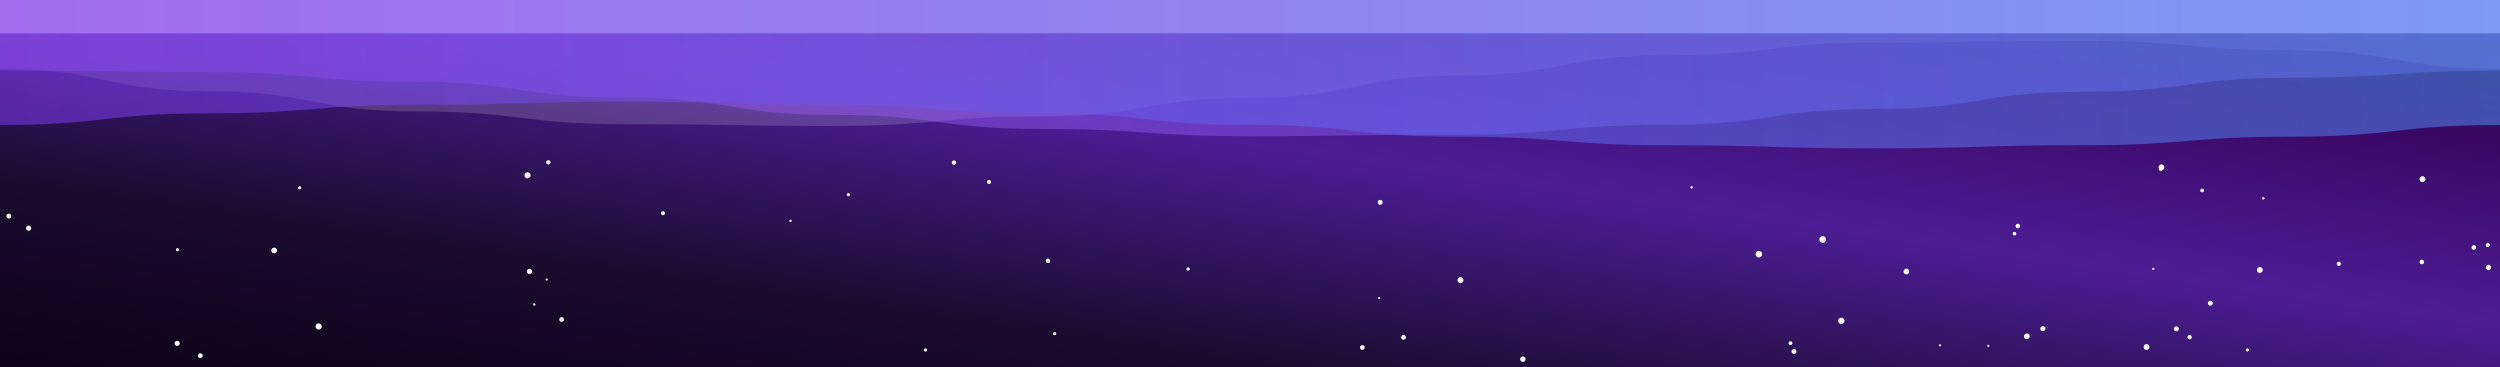
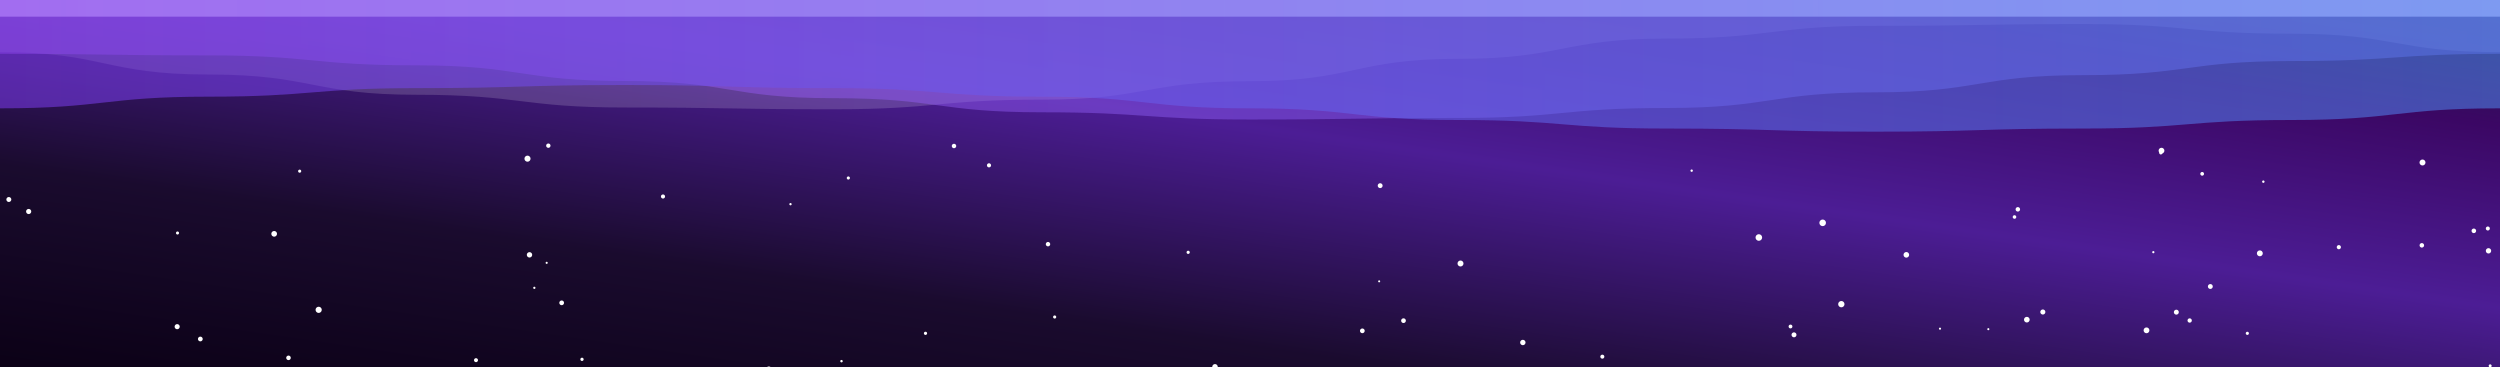
<svg xmlns="http://www.w3.org/2000/svg" width="100%" viewBox="0 0 1500 220" preserveAspectRatio="none">
  <defs>
    <linearGradient id="galaxyBg" x1="0%" y1="0%" x2="100%" y2="100%">
      <stop offset="0%" stop-color="#0a0014" />
      <stop offset="30%" stop-color="#1a0b2e" />
      <stop offset="60%" stop-color="#4c1d95" />
      <stop offset="85%" stop-color="#3b0764" />
      <stop offset="100%" stop-color="#1e1b4b" />
    </linearGradient>
    <linearGradient id="waveA" x1="0%" y1="0%" x2="100%" y2="0%">
      <stop offset="0%" stop-color="#7C3AED" stop-opacity="0.55" />
      <stop offset="100%" stop-color="#22D3EE" stop-opacity="0.55" />
    </linearGradient>
    <linearGradient id="waveB" x1="0%" y1="0%" x2="100%" y2="0%">
      <stop offset="0%" stop-color="#a855f7" stop-opacity="0.45" />
      <stop offset="100%" stop-color="#3B82F6" stop-opacity="0.45" />
    </linearGradient>
    <linearGradient id="waveC" x1="0%" y1="0%" x2="100%" y2="0%">
      <stop offset="0%" stop-color="#ffffff" stop-opacity="0.15" />
      <stop offset="100%" stop-color="#c4b5fd" stop-opacity="0.25" />
    </linearGradient>
  </defs>
-   <g transform="translate(0,240) scale(1,-1)">
+   <g transform="translate(0,230) scale(1,-1)">
    <rect x="0" y="0" width="1500" height="220" fill="url(#galaxyBg)" />
    <g>
      <circle cx="959.1" cy="3.6" r="0.99" fill="#ffffff">
        <animate attributeName="opacity" values="0.15;1;0.15" dur="2.34s" begin="2.21s" repeatCount="indefinite" />
      </circle>
      <circle cx="1015.0" cy="127.6" r="0.72" fill="#ffffff">
        <animate attributeName="opacity" values="0.15;1;0.15" dur="2.81s" begin="0.09s" repeatCount="indefinite" />
      </circle>
      <circle cx="328.0" cy="72.3" r="0.64" fill="#ffffff">
        <animate attributeName="opacity" values="0.15;1;0.15" dur="2.28s" begin="1.95s" repeatCount="indefinite" />
      </circle>
      <circle cx="817.4" cy="31.5" r="1.42" fill="#ffffff">
        <animate attributeName="opacity" values="0.15;1;0.15" dur="3.74s" begin="0.02s" repeatCount="indefinite" />
      </circle>
      <circle cx="1208.7" cy="99.8" r="1.08" fill="#ffffff">
        <animate attributeName="opacity" values="0.15;1;0.15" dur="2.17s" begin="2.87s" repeatCount="indefinite" />
      </circle>
      <circle cx="504.9" cy="13.3" r="0.74" fill="#ffffff">
        <animate attributeName="opacity" values="0.15;1;0.15" dur="3.83s" begin="1.81s" repeatCount="indefinite" />
      </circle>
      <circle cx="1210.7" cy="104.4" r="1.35" fill="#ffffff">
        <animate attributeName="opacity" values="0.15;1;0.15" dur="4.14s" begin="1.14s" repeatCount="indefinite" />
      </circle>
      <circle cx="828.1" cy="118.6" r="1.47" fill="#ffffff">
        <animate attributeName="opacity" values="0.15;1;0.15" dur="3.87s" begin="1.73s" repeatCount="indefinite" />
      </circle>
      <circle cx="1056.9" cy="6.6" r="0.92" fill="#ffffff">
        <animate attributeName="opacity" values="0.15;1;0.15" dur="2.49s" begin="0.24s" repeatCount="indefinite" />
      </circle>
      <circle cx="349.2" cy="14.4" r="0.99" fill="#ffffff">
        <animate attributeName="opacity" values="0.15;1;0.15" dur="3.33s" begin="1.09s" repeatCount="indefinite" />
      </circle>
      <circle cx="555.3" cy="30.0" r="0.97" fill="#ffffff">
        <animate attributeName="opacity" values="0.15;1;0.15" dur="4.05s" begin="1.94s" repeatCount="indefinite" />
      </circle>
      <circle cx="913.7" cy="24.5" r="1.62" fill="#ffffff">
        <animate attributeName="opacity" values="0.15;1;0.15" dur="2.19s" begin="1.14s" repeatCount="indefinite" />
      </circle>
      <circle cx="1484.3" cy="91.5" r="1.38" fill="#ffffff">
        <animate attributeName="opacity" values="0.15;1;0.15" dur="3.44s" begin="2.53s" repeatCount="indefinite" />
      </circle>
      <circle cx="1164.0" cy="32.8" r="0.64" fill="#ffffff">
        <animate attributeName="opacity" values="0.15;1;0.15" dur="2.56s" begin="0.8s" repeatCount="indefinite" />
      </circle>
      <circle cx="316.5" cy="134.8" r="1.83" fill="#ffffff">
        <animate attributeName="opacity" values="0.15;1;0.15" dur="2.56s" begin="1.97s" repeatCount="indefinite" />
      </circle>
      <circle cx="593.4" cy="130.8" r="1.24" fill="#ffffff">
        <animate attributeName="opacity" values="0.15;1;0.15" dur="2.44s" begin="0.74s" repeatCount="indefinite" />
      </circle>
      <circle cx="842.1" cy="37.6" r="1.42" fill="#ffffff">
        <animate attributeName="opacity" values="0.15;1;0.15" dur="3.95s" begin="1.2s" repeatCount="indefinite" />
      </circle>
      <circle cx="329.0" cy="142.6" r="1.31" fill="#ffffff">
        <animate attributeName="opacity" values="0.15;1;0.15" dur="2.02s" begin="0.14s" repeatCount="indefinite" />
      </circle>
      <circle cx="164.5" cy="89.7" r="1.71" fill="#ffffff">
        <animate attributeName="opacity" values="0.15;1;0.15" dur="2.81s" begin="0.19s" repeatCount="indefinite" />
      </circle>
      <circle cx="572.4" cy="142.4" r="1.34" fill="#ffffff">
        <animate attributeName="opacity" values="0.15;1;0.15" dur="4.13s" begin="2.58s" repeatCount="indefinite" />
      </circle>
      <circle cx="17.2" cy="103.1" r="1.55" fill="#ffffff">
        <animate attributeName="opacity" values="0.15;1;0.15" dur="3.09s" begin="0.8s" repeatCount="indefinite" />
      </circle>
      <circle cx="961.4" cy="16.0" r="1.21" fill="#ffffff">
        <animate attributeName="opacity" values="0.15;1;0.15" dur="2.89s" begin="2.86s" repeatCount="indefinite" />
      </circle>
      <circle cx="1313.8" cy="37.7" r="1.3" fill="#ffffff">
        <animate attributeName="opacity" values="0.15;1;0.15" dur="2.23s" begin="2.74s" repeatCount="indefinite" />
      </circle>
      <circle cx="1305.8" cy="42.7" r="1.49" fill="#ffffff">
        <animate attributeName="opacity" values="0.15;1;0.15" dur="3.26s" begin="0.46s" repeatCount="indefinite" />
      </circle>
      <circle cx="1143.8" cy="77.1" r="1.69" fill="#ffffff">
        <animate attributeName="opacity" values="0.15;1;0.15" dur="3.07s" begin="0.0s" repeatCount="indefinite" />
      </circle>
      <circle cx="486.2" cy="2.8" r="1.9" fill="#ffffff">
        <animate attributeName="opacity" values="0.15;1;0.15" dur="3.91s" begin="2.49s" repeatCount="indefinite" />
      </circle>
      <circle cx="461.3" cy="8.3" r="1.83" fill="#ffffff">
        <animate attributeName="opacity" values="0.15;1;0.15" dur="4.07s" begin="0.26s" repeatCount="indefinite" />
      </circle>
      <circle cx="729.0" cy="9.9" r="1.66" fill="#ffffff">
        <animate attributeName="opacity" values="0.15;1;0.15" dur="3.64s" begin="0.39s" repeatCount="indefinite" />
      </circle>
      <circle cx="712.9" cy="78.6" r="0.97" fill="#ffffff">
        <animate attributeName="opacity" values="0.15;1;0.15" dur="3.89s" begin="1.27s" repeatCount="indefinite" />
      </circle>
      <circle cx="317.7" cy="77.1" r="1.62" fill="#ffffff">
        <animate attributeName="opacity" values="0.15;1;0.15" dur="2.28s" begin="0.94s" repeatCount="indefinite" />
      </circle>
      <circle cx="1492.7" cy="92.9" r="1.21" fill="#ffffff">
        <animate attributeName="opacity" values="0.15;1;0.15" dur="3.04s" begin="0.36s" repeatCount="indefinite" />
      </circle>
      <circle cx="337.0" cy="48.3" r="1.42" fill="#ffffff">
        <animate attributeName="opacity" values="0.15;1;0.15" dur="2.35s" begin="0.66s" repeatCount="indefinite" />
      </circle>
      <circle cx="106.5" cy="90.2" r="0.92" fill="#ffffff">
        <animate attributeName="opacity" values="0.15;1;0.15" dur="3.97s" begin="2.58s" repeatCount="indefinite" />
      </circle>
      <circle cx="106.3" cy="34.0" r="1.54" fill="#ffffff">
        <animate attributeName="opacity" values="0.15;1;0.15" dur="2.31s" begin="0.4s" repeatCount="indefinite" />
      </circle>
      <circle cx="1403.3" cy="81.7" r="1.26" fill="#ffffff">
        <animate attributeName="opacity" values="0.15;1;0.15" dur="3.68s" begin="2.42s" repeatCount="indefinite" />
      </circle>
      <circle cx="285.6" cy="13.9" r="1.2" fill="#ffffff">
        <animate attributeName="opacity" values="0.15;1;0.15" dur="2.82s" begin="1.4s" repeatCount="indefinite" />
      </circle>
      <circle cx="1093.6" cy="96.3" r="1.98" fill="#ffffff">
        <animate attributeName="opacity" values="0.15;1;0.15" dur="2.04s" begin="1.21s" repeatCount="indefinite" />
      </circle>
      <circle cx="509.0" cy="123.2" r="0.95" fill="#ffffff">
        <animate attributeName="opacity" values="0.15;1;0.15" dur="2.26s" begin="1.35s" repeatCount="indefinite" />
      </circle>
      <circle cx="632.8" cy="39.8" r="0.95" fill="#ffffff">
        <animate attributeName="opacity" values="0.15;1;0.15" dur="4.02s" begin="1.33s" repeatCount="indefinite" />
      </circle>
      <circle cx="1292.0" cy="78.7" r="0.67" fill="#ffffff">
        <animate attributeName="opacity" values="0.15;1;0.15" dur="4.2s" begin="2.51s" repeatCount="indefinite" />
      </circle>
      <circle cx="1453.5" cy="132.5" r="1.79" fill="#ffffff">
        <animate attributeName="opacity" values="0.15;1;0.15" dur="2.2s" begin="1.46s" repeatCount="indefinite" />
      </circle>
      <circle cx="320.6" cy="57.3" r="0.68" fill="#ffffff">
        <animate attributeName="opacity" values="0.15;1;0.15" dur="2.71s" begin="2.96s" repeatCount="indefinite" />
      </circle>
      <circle cx="397.8" cy="112.1" r="1.24" fill="#ffffff">
        <animate attributeName="opacity" values="0.15;1;0.15" dur="2.82s" begin="2.87s" repeatCount="indefinite" />
      </circle>
      <circle cx="1493.1" cy="79.5" r="1.61" fill="#ffffff">
        <animate attributeName="opacity" values="0.15;1;0.15" dur="2.17s" begin="0.89s" repeatCount="indefinite" />
      </circle>
      <circle cx="1453.1" cy="82.8" r="1.36" fill="#ffffff">
        <animate attributeName="opacity" values="0.15;1;0.15" dur="3.6s" begin="0.17s" repeatCount="indefinite" />
      </circle>
      <circle cx="876.3" cy="71.9" r="1.79" fill="#ffffff">
        <animate attributeName="opacity" values="0.15;1;0.15" dur="2.18s" begin="2.88s" repeatCount="indefinite" />
      </circle>
      <circle cx="120.2" cy="26.6" r="1.43" fill="#ffffff">
        <animate attributeName="opacity" values="0.15;1;0.15" dur="3.42s" begin="0.71s" repeatCount="indefinite" />
      </circle>
      <circle cx="179.8" cy="127.3" r="0.94" fill="#ffffff">
        <animate attributeName="opacity" values="0.15;1;0.15" dur="3.23s" begin="1.86s" repeatCount="indefinite" />
      </circle>
      <circle cx="628.8" cy="83.5" r="1.33" fill="#ffffff">
        <animate attributeName="opacity" values="0.15;1;0.15" dur="4.04s" begin="0.61s" repeatCount="indefinite" />
      </circle>
      <circle cx="1074.3" cy="34.1" r="1.15" fill="#ffffff">
        <animate attributeName="opacity" values="0.15;1;0.15" dur="3.41s" begin="0.9s" repeatCount="indefinite" />
      </circle>
      <circle cx="474.3" cy="107.5" r="0.7" fill="#ffffff">
        <animate attributeName="opacity" values="0.15;1;0.15" dur="2.9s" begin="3.0s" repeatCount="indefinite" />
      </circle>
      <circle cx="1494.1" cy="10.5" r="0.9" fill="#ffffff">
        <animate attributeName="opacity" values="0.15;1;0.15" dur="2.44s" begin="2.8s" repeatCount="indefinite" />
      </circle>
      <circle cx="1321.3" cy="125.7" r="1.12" fill="#ffffff">
        <animate attributeName="opacity" values="0.15;1;0.15" dur="2.18s" begin="2.5s" repeatCount="indefinite" />
      </circle>
      <circle cx="1055.3" cy="87.5" r="1.98" fill="#ffffff">
        <animate attributeName="opacity" values="0.15;1;0.15" dur="3.37s" begin="0.02s" repeatCount="indefinite" />
      </circle>
      <circle cx="1225.7" cy="42.8" r="1.53" fill="#ffffff">
        <animate attributeName="opacity" values="0.15;1;0.15" dur="4.05s" begin="0.4s" repeatCount="indefinite" />
      </circle>
      <circle cx="173.1" cy="15.3" r="1.37" fill="#ffffff">
        <animate attributeName="opacity" values="0.15;1;0.15" dur="2.45s" begin="1.81s" repeatCount="indefinite" />
      </circle>
      <circle cx="1076.4" cy="29.1" r="1.49" fill="#ffffff">
        <animate attributeName="opacity" values="0.15;1;0.15" dur="2.43s" begin="1.47s" repeatCount="indefinite" />
      </circle>
      <circle cx="1358.0" cy="121.0" r="0.73" fill="#ffffff">
        <animate attributeName="opacity" values="0.15;1;0.15" dur="2.82s" begin="0.83s" repeatCount="indefinite" />
      </circle>
      <circle cx="5.3" cy="110.3" r="1.49" fill="#ffffff">
        <animate attributeName="opacity" values="0.15;1;0.15" dur="2.43s" begin="2.22s" repeatCount="indefinite" />
      </circle>
      <circle cx="827.5" cy="61.2" r="0.61" fill="#ffffff">
        <animate attributeName="opacity" values="0.15;1;0.15" dur="1.98s" begin="2.65s" repeatCount="indefinite" />
      </circle>
      <circle cx="1355.9" cy="78.0" r="1.77" fill="#ffffff">
        <animate attributeName="opacity" values="0.15;1;0.15" dur="3.2s" begin="0.44s" repeatCount="indefinite" />
      </circle>
      <circle cx="191.2" cy="44.1" r="1.86" fill="#ffffff">
        <animate attributeName="opacity" values="0.15;1;0.15" dur="3.71s" begin="2.58s" repeatCount="indefinite" />
      </circle>
      <circle cx="1348.4" cy="30.0" r="0.95" fill="#ffffff">
        <animate attributeName="opacity" values="0.15;1;0.15" dur="2.05s" begin="2.34s" repeatCount="indefinite" />
      </circle>
      <circle cx="1326.2" cy="58.1" r="1.47" fill="#ffffff">
        <animate attributeName="opacity" values="0.15;1;0.15" dur="2.17s" begin="2.79s" repeatCount="indefinite" />
      </circle>
      <circle cx="1296.9" cy="139.6" r="1.74" fill="#ffffff">
        <animate attributeName="opacity" values="0.15;1;0.15" dur="3.92s" begin="0.07s" repeatCount="indefinite" />
      </circle>
      <circle cx="1104.8" cy="47.5" r="1.9" fill="#ffffff">
        <animate attributeName="opacity" values="0.15;1;0.15" dur="3.73s" begin="2.59s" repeatCount="indefinite" />
      </circle>
      <circle cx="1216.1" cy="38.2" r="1.7" fill="#ffffff">
        <animate attributeName="opacity" values="0.15;1;0.15" dur="2.06s" begin="2.62s" repeatCount="indefinite" />
      </circle>
      <circle cx="1287.9" cy="31.8" r="1.74" fill="#ffffff">
        <animate attributeName="opacity" values="0.15;1;0.15" dur="2.9s" begin="0.92s" repeatCount="indefinite" />
      </circle>
      <circle cx="1193.0" cy="32.5" r="0.63" fill="#ffffff">
        <animate attributeName="opacity" values="0.15;1;0.15" dur="2.26s" begin="0.98s" repeatCount="indefinite" />
      </circle>
      <circle cx="1296.5" cy="138.3" r="0.99" fill="#ffffff">
        <animate attributeName="opacity" values="0.15;1;0.15" dur="3.34s" begin="1.2s" repeatCount="indefinite" />
      </circle>
    </g>
    <g>
      <path d="M0,270 L0,198.71 C62.5,198.71 62.5,185.294 125,185.294 C187.5,185.294 187.5,173.139 250,173.139 C312.5,173.139 312.5,165.502 375,165.502 C437.5,165.502 437.5,164.429 500,164.429 C562.5,164.429 562.5,170.208 625,170.208 C687.5,170.208 687.5,181.29 750,181.29 C812.5,181.29 812.5,194.706 875,194.706 C937.5,194.706 937.5,206.861 1000,206.861 C1062.5,206.861 1062.5,214.498 1125,214.498 C1187.5,214.498 1187.5,215.571 1250,215.571 C1312.5,215.571 1312.5,209.792 1375,209.792 C1437.5,209.792 1437.5,198.71 1500,198.71 C1562.5,198.71 1562.5,185.294 1625,185.294 C1687.5,185.294 1687.5,173.139 1750,173.139 C1812.5,173.139 1812.5,165.502 1875,165.502 C1937.5,165.502 1937.5,164.429 2000,164.429 C2062.5,164.429 2062.5,170.208 2125,170.208 C2187.5,170.208 2187.5,181.29 2250,181.29 C2312.5,181.29 2312.5,194.706 2375,194.706 C2437.5,194.706 2437.5,206.861 2500,206.861 C2562.5,206.861 2562.5,214.498 2625,214.498 C2687.5,214.498 2687.5,215.571 2750,215.571 C2812.5,215.571 2812.5,209.792 2875,209.792 C2937.5,209.792 2937.5,198.71 3000,198.71 L3000,270 Z" fill="url(#waveC)">
        <animateTransform attributeName="transform" type="translate" from="0 0" to="-1500 0" dur="14s" repeatCount="indefinite" />
      </path>
      <path d="M0,270 L0,197.709 C62.5,197.709 62.5,196.768 125,196.768 C187.5,196.768 187.5,190.798 250,190.798 C312.5,190.798 312.5,181.399 375,181.399 C437.5,181.399 437.5,171.089 500,171.089 C562.5,171.089 562.5,162.631 625,162.631 C687.5,162.631 687.5,158.291 750,158.291 C812.5,158.291 812.5,159.232 875,159.232 C937.5,159.232 937.5,165.202 1000,165.202 C1062.5,165.202 1062.5,174.601 1125,174.601 C1187.5,174.601 1187.5,184.911 1250,184.911 C1312.5,184.911 1312.5,193.369 1375,193.369 C1437.5,193.369 1437.5,197.709 1500,197.709 C1562.5,197.709 1562.5,196.768 1625,196.768 C1687.5,196.768 1687.5,190.798 1750,190.798 C1812.5,190.798 1812.5,181.399 1875,181.399 C1937.5,181.399 1937.5,171.089 2000,171.089 C2062.5,171.089 2062.5,162.631 2125,162.631 C2187.5,162.631 2187.5,158.291 2250,158.291 C2312.5,158.291 2312.5,159.232 2375,159.232 C2437.5,159.232 2437.5,165.202 2500,165.202 C2562.5,165.202 2562.5,174.601 2625,174.601 C2687.5,174.601 2687.5,184.911 2750,184.911 C2812.5,184.911 2812.5,193.369 2875,193.369 C2937.5,193.369 2937.5,197.709 3000,197.709 L3000,270 Z" fill="url(#waveB)">
        <animateTransform attributeName="transform" type="translate" from="0 0" to="-1500 0" dur="9s" repeatCount="indefinite" />
      </path>
      <path d="M0,270 L0,165.0 C62.5,165.0 62.5,172.0 125,172.0 C187.5,172.0 187.5,177.124 250,177.124 C312.5,177.124 312.5,179.0 375,179.0 C437.5,179.0 437.5,177.124 500,177.124 C562.5,177.124 562.5,172.0 625,172.0 C687.5,172.0 687.5,165.0 750,165.0 C812.5,165.0 812.5,158.0 875,158.0 C937.5,158.0 937.5,152.876 1000,152.876 C1062.5,152.876 1062.5,151.0 1125,151.0 C1187.5,151.0 1187.5,152.876 1250,152.876 C1312.5,152.876 1312.5,158.0 1375,158.0 C1437.5,158.0 1437.5,165.0 1500,165.0 C1562.5,165.0 1562.5,172.0 1625,172.0 C1687.5,172.0 1687.5,177.124 1750,177.124 C1812.5,177.124 1812.5,179.0 1875,179.0 C1937.5,179.0 1937.5,177.124 2000,177.124 C2062.5,177.124 2062.5,172.0 2125,172.0 C2187.5,172.0 2187.5,165.0 2250,165.0 C2312.5,165.0 2312.5,158.0 2375,158.0 C2437.5,158.0 2437.5,152.876 2500,152.876 C2562.5,152.876 2562.5,151.0 2625,151.0 C2687.5,151.0 2687.5,152.876 2750,152.876 C2812.5,152.876 2812.5,158.0 2875,158.0 C2937.5,158.0 2937.5,165.0 3000,165.0 L3000,270 Z" fill="url(#waveA)">
        <animateTransform attributeName="transform" type="translate" from="0 0" to="-1500 0" dur="6s" repeatCount="indefinite" />
      </path>
    </g>
  </g>
</svg>
